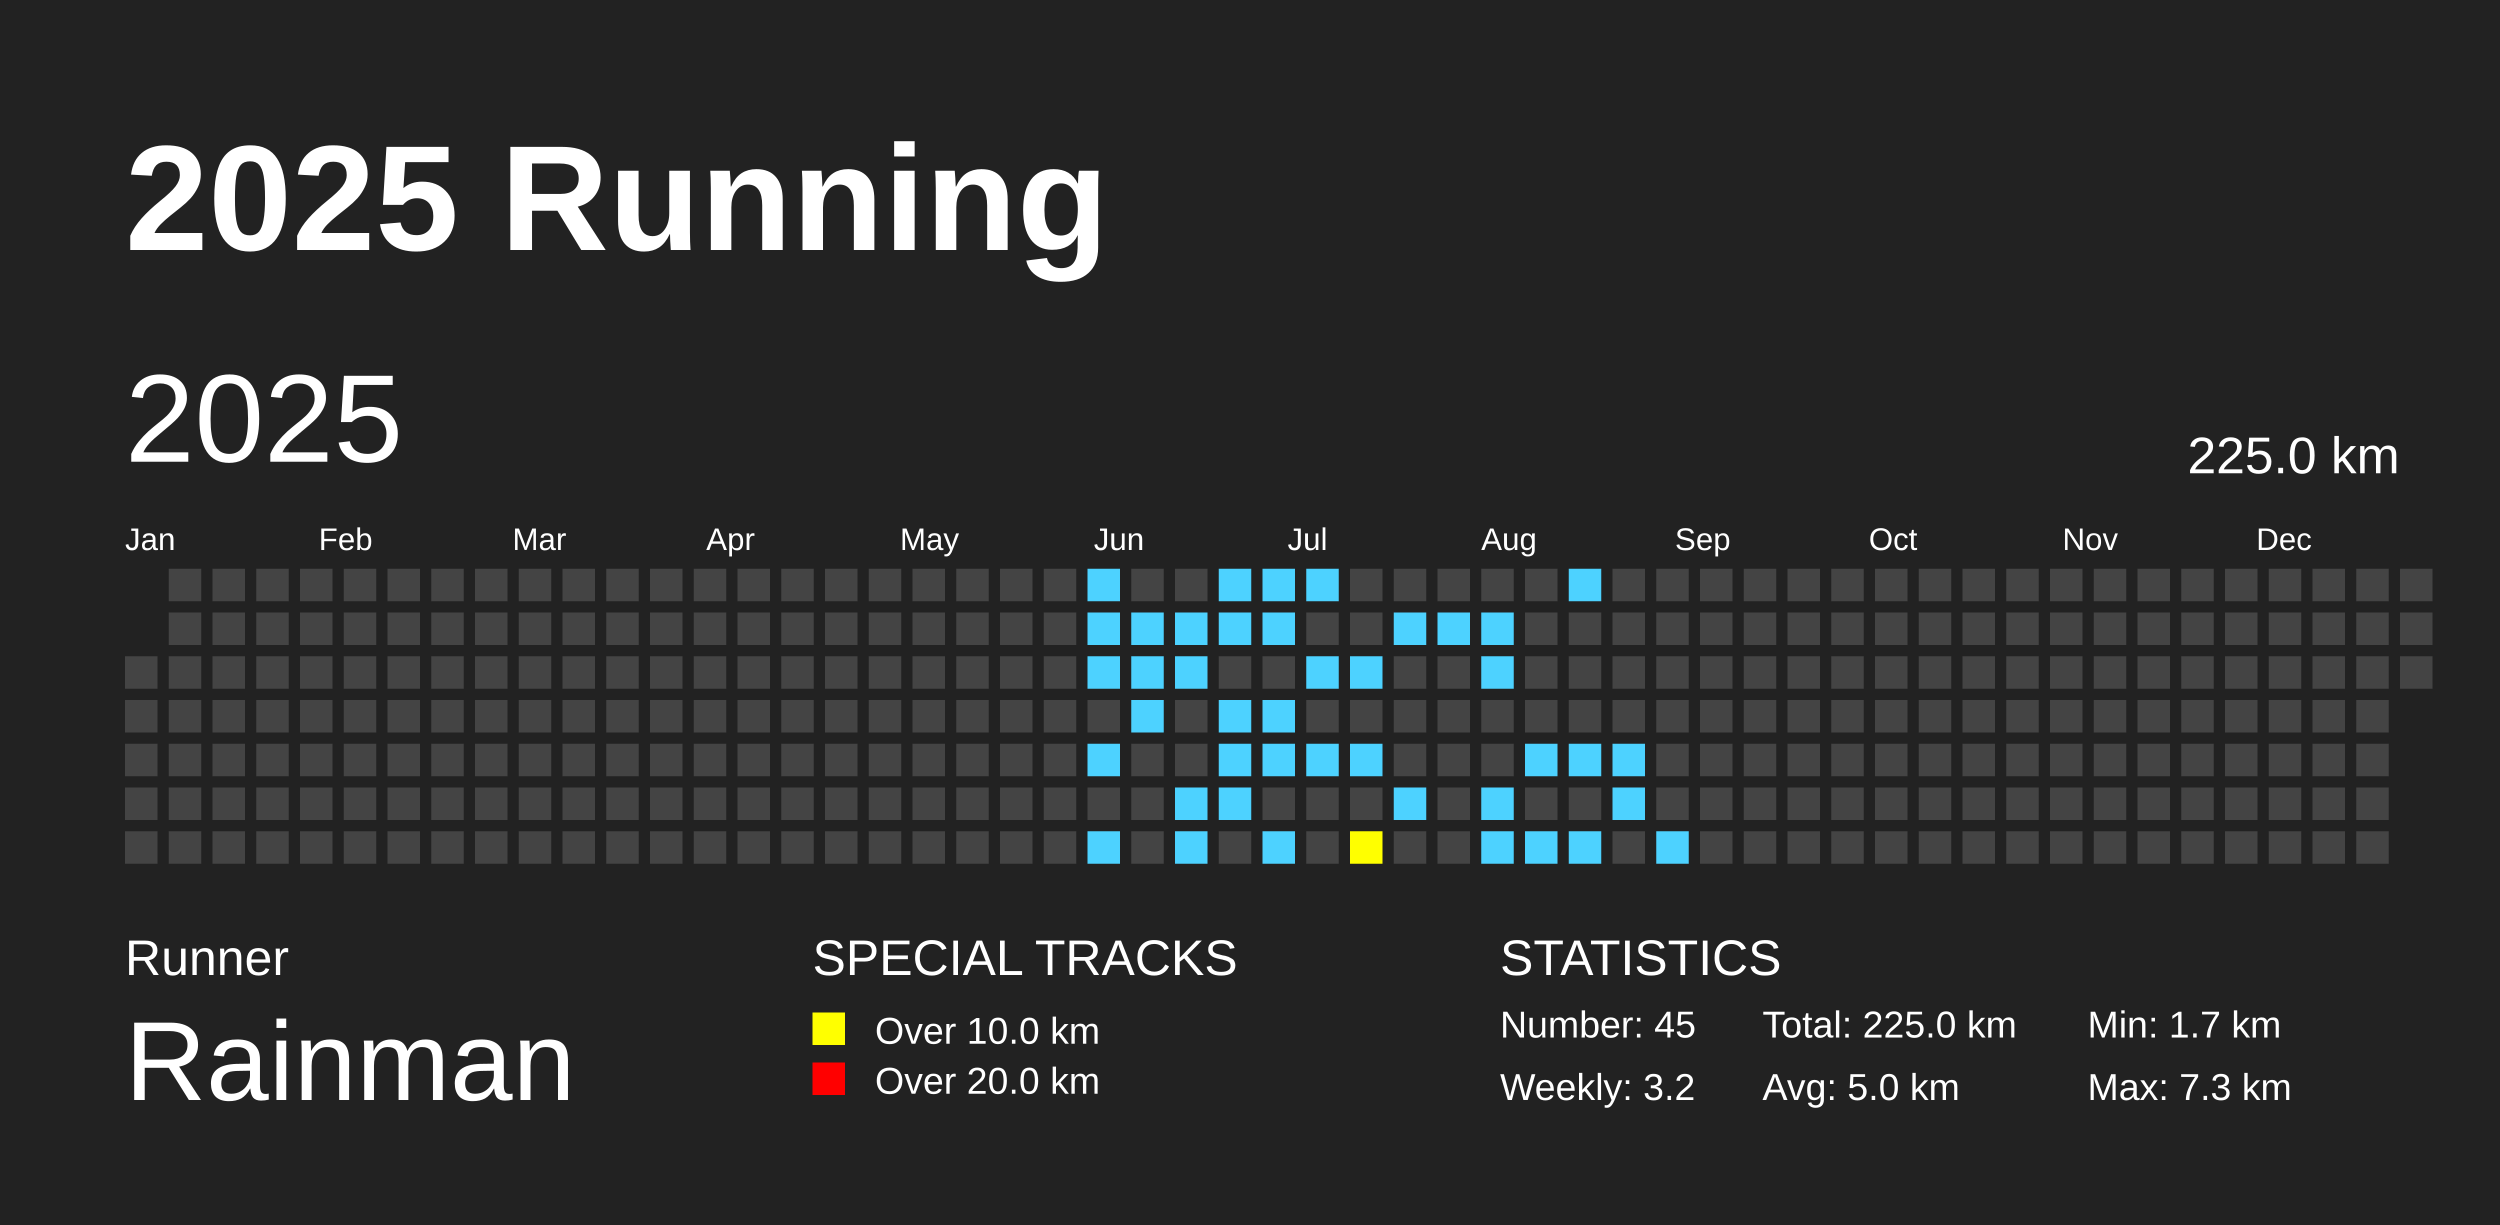
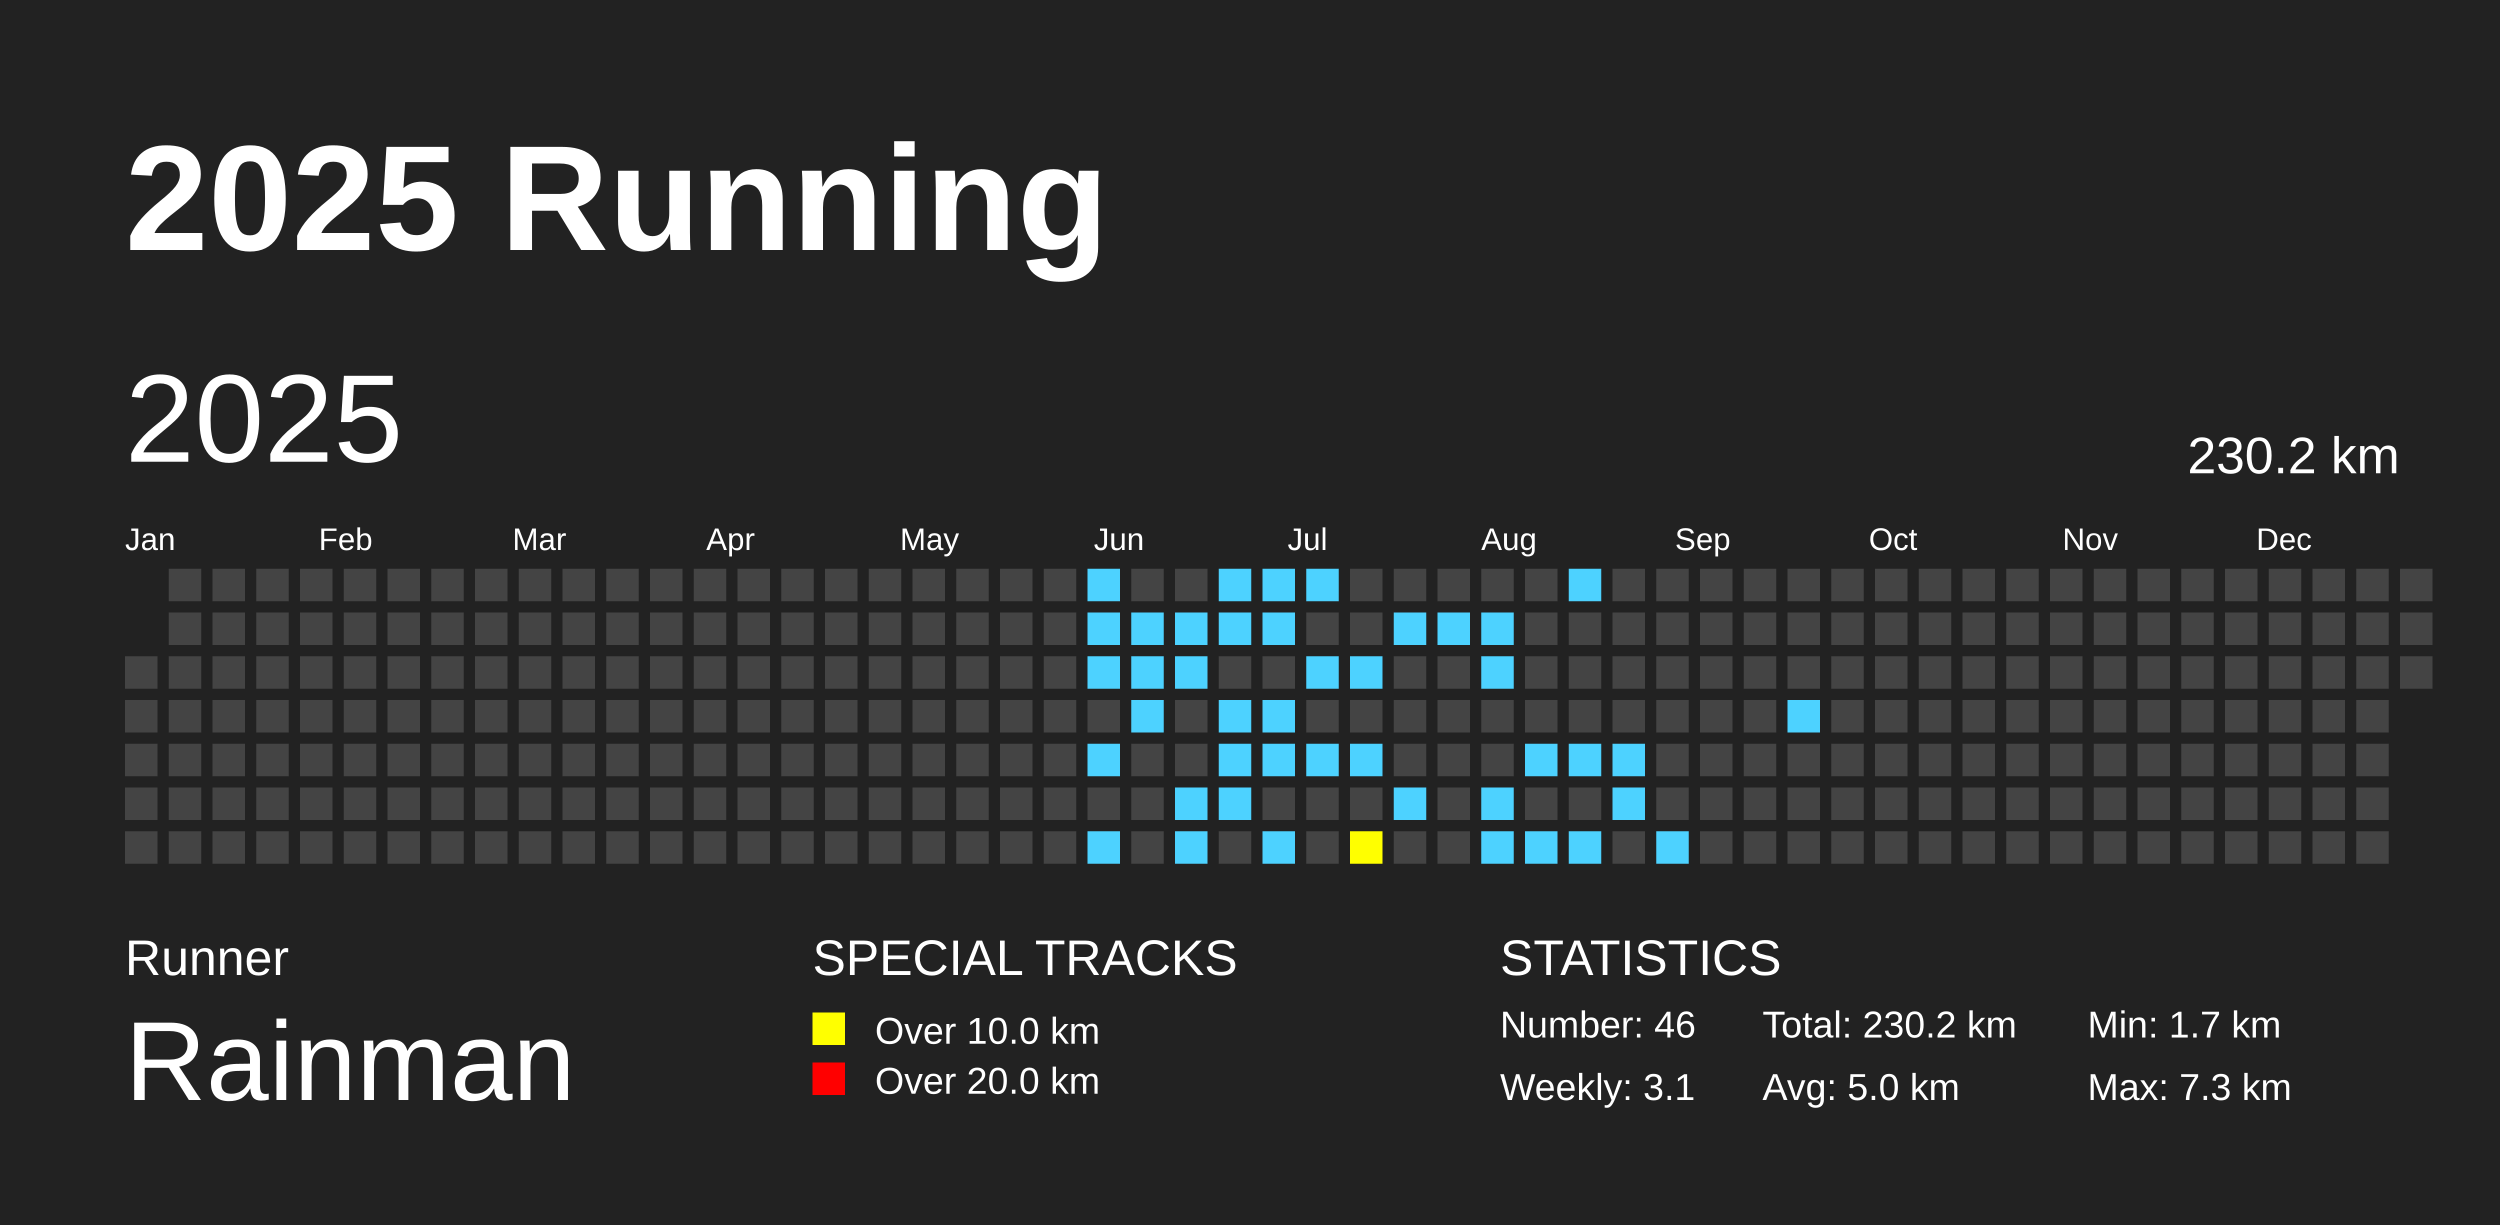
<svg xmlns="http://www.w3.org/2000/svg" baseProfile="full" height="98mm" version="1.1" viewBox="0,0,200,98" width="200mm">
  <defs />
  <rect fill="#222222" height="98" width="200" x="0" y="0" />
  <text fill="#FFFFFF" style="font-size:12px; font-family:Arial; font-weight:bold;" x="10" y="20">2025 Running</text>
  <text fill="#FFFFFF" style="font-size:4px; font-family:Arial" x="10" y="78">Runner</text>
  <text fill="#FFFFFF" style="font-size:9px; font-family:Arial" x="10" y="88">Rainman</text>
  <text fill="#FFFFFF" style="font-size:4px; font-family:Arial" x="65" y="78">SPECIAL TRACKS</text>
  <rect fill="yellow" height="2.6" width="2.6" x="65" y="81" />
  <text fill="#FFFFFF" style="font-size:3px; font-family:Arial" x="70" y="83.5">Over 10.0 km</text>
  <rect fill="red" height="2.6" width="2.6" x="65" y="85" />
  <text fill="#FFFFFF" style="font-size:3px; font-family:Arial" x="70" y="87.5">Over 20.0 km</text>
  <text fill="#FFFFFF" style="font-size:4px; font-family:Arial" x="120" y="78">STATISTICS</text>
-   <text fill="#FFFFFF" style="font-size:3px; font-family:Arial" x="120" y="83">Number: 45</text>
-   <text fill="#FFFFFF" style="font-size:3px; font-family:Arial" x="120" y="88">Weekly: 3.2</text>
-   <text fill="#FFFFFF" style="font-size:3px; font-family:Arial" x="141" y="83">Total: 225.0 km</text>
+   <text fill="#FFFFFF" style="font-size:3px; font-family:Arial" x="120" y="83">Number: 46</text>
+   <text fill="#FFFFFF" style="font-size:3px; font-family:Arial" x="120" y="88">Weekly: 3.1</text>
+   <text fill="#FFFFFF" style="font-size:3px; font-family:Arial" x="141" y="83">Total: 230.2 km</text>
  <text fill="#FFFFFF" style="font-size:3px; font-family:Arial" x="141" y="88">Avg: 5.0 km</text>
  <text fill="#FFFFFF" style="font-size:3px; font-family:Arial" x="167" y="83">Min: 1.7 km</text>
  <text fill="#FFFFFF" style="font-size:3px; font-family:Arial" x="167" y="88">Max: 7.3 km</text>
  <text dominant-baseline="hanging" fill="#FFFFFF" style="font-size:10.0px; font-family:Arial;" x="10" y="30">2025</text>
-   <text dominant-baseline="hanging" fill="#FFFFFF" style="font-size:4.125px; font-family:Arial;" x="175" y="35">225.0 km</text>
+   <text dominant-baseline="hanging" fill="#FFFFFF" style="font-size:4.125px; font-family:Arial;" x="175" y="35">230.2 km</text>
  <text fill="#FFFFFF" style="font-size:2.5px; font-family:Arial" x="10.0" y="44">Jan</text>
  <text fill="#FFFFFF" style="font-size:2.5px; font-family:Arial" x="25.5" y="44">Feb</text>
  <text fill="#FFFFFF" style="font-size:2.5px; font-family:Arial" x="41.0" y="44">Mar</text>
  <text fill="#FFFFFF" style="font-size:2.5px; font-family:Arial" x="56.5" y="44">Apr</text>
  <text fill="#FFFFFF" style="font-size:2.5px; font-family:Arial" x="72.0" y="44">May</text>
  <text fill="#FFFFFF" style="font-size:2.5px; font-family:Arial" x="87.5" y="44">Jun</text>
  <text fill="#FFFFFF" style="font-size:2.5px; font-family:Arial" x="103.0" y="44">Jul</text>
  <text fill="#FFFFFF" style="font-size:2.5px; font-family:Arial" x="118.5" y="44">Aug</text>
  <text fill="#FFFFFF" style="font-size:2.5px; font-family:Arial" x="134.0" y="44">Sep</text>
  <text fill="#FFFFFF" style="font-size:2.5px; font-family:Arial" x="149.5" y="44">Oct</text>
  <text fill="#FFFFFF" style="font-size:2.5px; font-family:Arial" x="165.0" y="44">Nov</text>
  <text fill="#FFFFFF" style="font-size:2.5px; font-family:Arial" x="180.5" y="44">Dec</text>
  <rect fill="#444444" height="2.6" width="2.6" x="10.0" y="52.5" />
  <rect fill="#444444" height="2.6" width="2.6" x="10.0" y="56.0" />
  <rect fill="#444444" height="2.6" width="2.6" x="10.0" y="59.5" />
  <rect fill="#444444" height="2.6" width="2.6" x="10.0" y="63.0" />
  <rect fill="#444444" height="2.6" width="2.6" x="10.0" y="66.5" />
  <rect fill="#444444" height="2.6" width="2.6" x="13.5" y="45.5" />
  <rect fill="#444444" height="2.6" width="2.6" x="13.5" y="49.0" />
  <rect fill="#444444" height="2.6" width="2.6" x="13.5" y="52.5" />
  <rect fill="#444444" height="2.6" width="2.6" x="13.5" y="56.0" />
  <rect fill="#444444" height="2.6" width="2.6" x="13.5" y="59.5" />
  <rect fill="#444444" height="2.6" width="2.6" x="13.5" y="63.0" />
  <rect fill="#444444" height="2.6" width="2.6" x="13.5" y="66.5" />
  <rect fill="#444444" height="2.6" width="2.6" x="17.0" y="45.5" />
  <rect fill="#444444" height="2.6" width="2.6" x="17.0" y="49.0" />
  <rect fill="#444444" height="2.6" width="2.6" x="17.0" y="52.5" />
  <rect fill="#444444" height="2.6" width="2.6" x="17.0" y="56.0" />
  <rect fill="#444444" height="2.6" width="2.6" x="17.0" y="59.5" />
  <rect fill="#444444" height="2.6" width="2.6" x="17.0" y="63.0" />
  <rect fill="#444444" height="2.6" width="2.6" x="17.0" y="66.5" />
  <rect fill="#444444" height="2.6" width="2.6" x="20.5" y="45.5" />
  <rect fill="#444444" height="2.6" width="2.6" x="20.5" y="49.0" />
  <rect fill="#444444" height="2.6" width="2.6" x="20.5" y="52.5" />
  <rect fill="#444444" height="2.6" width="2.6" x="20.5" y="56.0" />
  <rect fill="#444444" height="2.6" width="2.6" x="20.5" y="59.5" />
  <rect fill="#444444" height="2.6" width="2.6" x="20.5" y="63.0" />
  <rect fill="#444444" height="2.6" width="2.6" x="20.5" y="66.5" />
  <rect fill="#444444" height="2.6" width="2.6" x="24.0" y="45.5" />
  <rect fill="#444444" height="2.6" width="2.6" x="24.0" y="49.0" />
  <rect fill="#444444" height="2.6" width="2.6" x="24.0" y="52.5" />
  <rect fill="#444444" height="2.6" width="2.6" x="24.0" y="56.0" />
  <rect fill="#444444" height="2.6" width="2.6" x="24.0" y="59.5" />
  <rect fill="#444444" height="2.6" width="2.6" x="24.0" y="63.0" />
  <rect fill="#444444" height="2.6" width="2.6" x="24.0" y="66.5" />
  <rect fill="#444444" height="2.6" width="2.6" x="27.5" y="45.5" />
  <rect fill="#444444" height="2.6" width="2.6" x="27.5" y="49.0" />
  <rect fill="#444444" height="2.6" width="2.6" x="27.5" y="52.5" />
  <rect fill="#444444" height="2.6" width="2.6" x="27.5" y="56.0" />
  <rect fill="#444444" height="2.6" width="2.6" x="27.5" y="59.5" />
  <rect fill="#444444" height="2.6" width="2.6" x="27.5" y="63.0" />
  <rect fill="#444444" height="2.6" width="2.6" x="27.5" y="66.5" />
  <rect fill="#444444" height="2.6" width="2.6" x="31.0" y="45.5" />
  <rect fill="#444444" height="2.6" width="2.6" x="31.0" y="49.0" />
  <rect fill="#444444" height="2.6" width="2.6" x="31.0" y="52.5" />
  <rect fill="#444444" height="2.6" width="2.6" x="31.0" y="56.0" />
  <rect fill="#444444" height="2.6" width="2.6" x="31.0" y="59.5" />
  <rect fill="#444444" height="2.6" width="2.6" x="31.0" y="63.0" />
  <rect fill="#444444" height="2.6" width="2.6" x="31.0" y="66.5" />
  <rect fill="#444444" height="2.6" width="2.6" x="34.5" y="45.5" />
  <rect fill="#444444" height="2.6" width="2.6" x="34.5" y="49.0" />
  <rect fill="#444444" height="2.6" width="2.6" x="34.5" y="52.5" />
  <rect fill="#444444" height="2.6" width="2.6" x="34.5" y="56.0" />
  <rect fill="#444444" height="2.6" width="2.6" x="34.5" y="59.5" />
  <rect fill="#444444" height="2.6" width="2.6" x="34.5" y="63.0" />
  <rect fill="#444444" height="2.6" width="2.6" x="34.5" y="66.5" />
  <rect fill="#444444" height="2.6" width="2.6" x="38.0" y="45.5" />
  <rect fill="#444444" height="2.6" width="2.6" x="38.0" y="49.0" />
  <rect fill="#444444" height="2.6" width="2.6" x="38.0" y="52.5" />
  <rect fill="#444444" height="2.6" width="2.6" x="38.0" y="56.0" />
  <rect fill="#444444" height="2.6" width="2.6" x="38.0" y="59.5" />
  <rect fill="#444444" height="2.6" width="2.6" x="38.0" y="63.0" />
  <rect fill="#444444" height="2.6" width="2.6" x="38.0" y="66.5" />
  <rect fill="#444444" height="2.6" width="2.6" x="41.5" y="45.5" />
  <rect fill="#444444" height="2.6" width="2.6" x="41.5" y="49.0" />
  <rect fill="#444444" height="2.6" width="2.6" x="41.5" y="52.5" />
  <rect fill="#444444" height="2.6" width="2.6" x="41.5" y="56.0" />
  <rect fill="#444444" height="2.6" width="2.6" x="41.5" y="59.5" />
  <rect fill="#444444" height="2.6" width="2.6" x="41.5" y="63.0" />
  <rect fill="#444444" height="2.6" width="2.6" x="41.5" y="66.5" />
  <rect fill="#444444" height="2.6" width="2.6" x="45.0" y="45.5" />
  <rect fill="#444444" height="2.6" width="2.6" x="45.0" y="49.0" />
  <rect fill="#444444" height="2.6" width="2.6" x="45.0" y="52.5" />
  <rect fill="#444444" height="2.6" width="2.6" x="45.0" y="56.0" />
  <rect fill="#444444" height="2.6" width="2.6" x="45.0" y="59.5" />
  <rect fill="#444444" height="2.6" width="2.6" x="45.0" y="63.0" />
  <rect fill="#444444" height="2.6" width="2.6" x="45.0" y="66.5" />
  <rect fill="#444444" height="2.6" width="2.6" x="48.5" y="45.5" />
  <rect fill="#444444" height="2.6" width="2.6" x="48.5" y="49.0" />
  <rect fill="#444444" height="2.6" width="2.6" x="48.5" y="52.5" />
  <rect fill="#444444" height="2.6" width="2.6" x="48.5" y="56.0" />
  <rect fill="#444444" height="2.6" width="2.6" x="48.5" y="59.5" />
  <rect fill="#444444" height="2.6" width="2.6" x="48.5" y="63.0" />
  <rect fill="#444444" height="2.6" width="2.6" x="48.5" y="66.5" />
  <rect fill="#444444" height="2.6" width="2.6" x="52.0" y="45.5" />
  <rect fill="#444444" height="2.6" width="2.6" x="52.0" y="49.0" />
  <rect fill="#444444" height="2.6" width="2.6" x="52.0" y="52.5" />
  <rect fill="#444444" height="2.6" width="2.6" x="52.0" y="56.0" />
  <rect fill="#444444" height="2.6" width="2.6" x="52.0" y="59.5" />
  <rect fill="#444444" height="2.6" width="2.6" x="52.0" y="63.0" />
  <rect fill="#444444" height="2.6" width="2.6" x="52.0" y="66.5" />
  <rect fill="#444444" height="2.6" width="2.6" x="55.5" y="45.5" />
  <rect fill="#444444" height="2.6" width="2.6" x="55.5" y="49.0" />
  <rect fill="#444444" height="2.6" width="2.6" x="55.5" y="52.5" />
  <rect fill="#444444" height="2.6" width="2.6" x="55.5" y="56.0" />
  <rect fill="#444444" height="2.6" width="2.6" x="55.5" y="59.5" />
  <rect fill="#444444" height="2.6" width="2.6" x="55.5" y="63.0" />
  <rect fill="#444444" height="2.6" width="2.6" x="55.5" y="66.5" />
  <rect fill="#444444" height="2.6" width="2.6" x="59.0" y="45.5" />
  <rect fill="#444444" height="2.6" width="2.6" x="59.0" y="49.0" />
  <rect fill="#444444" height="2.6" width="2.6" x="59.0" y="52.5" />
  <rect fill="#444444" height="2.6" width="2.6" x="59.0" y="56.0" />
  <rect fill="#444444" height="2.6" width="2.6" x="59.0" y="59.5" />
  <rect fill="#444444" height="2.6" width="2.6" x="59.0" y="63.0" />
  <rect fill="#444444" height="2.6" width="2.6" x="59.0" y="66.5" />
  <rect fill="#444444" height="2.6" width="2.6" x="62.5" y="45.5" />
  <rect fill="#444444" height="2.6" width="2.6" x="62.5" y="49.0" />
  <rect fill="#444444" height="2.6" width="2.6" x="62.5" y="52.5" />
  <rect fill="#444444" height="2.6" width="2.6" x="62.5" y="56.0" />
  <rect fill="#444444" height="2.6" width="2.6" x="62.5" y="59.5" />
  <rect fill="#444444" height="2.6" width="2.6" x="62.5" y="63.0" />
  <rect fill="#444444" height="2.6" width="2.6" x="62.5" y="66.5" />
  <rect fill="#444444" height="2.6" width="2.6" x="66.0" y="45.5" />
  <rect fill="#444444" height="2.6" width="2.6" x="66.0" y="49.0" />
  <rect fill="#444444" height="2.6" width="2.6" x="66.0" y="52.5" />
  <rect fill="#444444" height="2.6" width="2.6" x="66.0" y="56.0" />
  <rect fill="#444444" height="2.6" width="2.6" x="66.0" y="59.5" />
  <rect fill="#444444" height="2.6" width="2.6" x="66.0" y="63.0" />
  <rect fill="#444444" height="2.6" width="2.6" x="66.0" y="66.5" />
  <rect fill="#444444" height="2.6" width="2.6" x="69.5" y="45.5" />
  <rect fill="#444444" height="2.6" width="2.6" x="69.5" y="49.0" />
  <rect fill="#444444" height="2.6" width="2.6" x="69.5" y="52.5" />
  <rect fill="#444444" height="2.6" width="2.6" x="69.5" y="56.0" />
  <rect fill="#444444" height="2.6" width="2.6" x="69.5" y="59.5" />
  <rect fill="#444444" height="2.6" width="2.6" x="69.5" y="63.0" />
  <rect fill="#444444" height="2.6" width="2.6" x="69.5" y="66.5" />
  <rect fill="#444444" height="2.6" width="2.6" x="73.0" y="45.5" />
  <rect fill="#444444" height="2.6" width="2.6" x="73.0" y="49.0" />
  <rect fill="#444444" height="2.6" width="2.6" x="73.0" y="52.5" />
  <rect fill="#444444" height="2.6" width="2.6" x="73.0" y="56.0" />
  <rect fill="#444444" height="2.6" width="2.6" x="73.0" y="59.5" />
  <rect fill="#444444" height="2.6" width="2.6" x="73.0" y="63.0" />
  <rect fill="#444444" height="2.6" width="2.6" x="73.0" y="66.5" />
  <rect fill="#444444" height="2.6" width="2.6" x="76.5" y="45.5" />
  <rect fill="#444444" height="2.6" width="2.6" x="76.5" y="49.0" />
  <rect fill="#444444" height="2.6" width="2.6" x="76.5" y="52.5" />
  <rect fill="#444444" height="2.6" width="2.6" x="76.5" y="56.0" />
  <rect fill="#444444" height="2.6" width="2.6" x="76.5" y="59.5" />
  <rect fill="#444444" height="2.6" width="2.6" x="76.5" y="63.0" />
  <rect fill="#444444" height="2.6" width="2.6" x="76.5" y="66.5" />
  <rect fill="#444444" height="2.6" width="2.6" x="80.0" y="45.5" />
  <rect fill="#444444" height="2.6" width="2.6" x="80.0" y="49.0" />
  <rect fill="#444444" height="2.6" width="2.6" x="80.0" y="52.5" />
  <rect fill="#444444" height="2.6" width="2.6" x="80.0" y="56.0" />
  <rect fill="#444444" height="2.6" width="2.6" x="80.0" y="59.5" />
  <rect fill="#444444" height="2.6" width="2.6" x="80.0" y="63.0" />
  <rect fill="#444444" height="2.6" width="2.6" x="80.0" y="66.5" />
  <rect fill="#444444" height="2.6" width="2.6" x="83.5" y="45.5" />
  <rect fill="#444444" height="2.6" width="2.6" x="83.5" y="49.0" />
  <rect fill="#444444" height="2.6" width="2.6" x="83.5" y="52.5" />
  <rect fill="#444444" height="2.6" width="2.6" x="83.5" y="56.0" />
  <rect fill="#444444" height="2.6" width="2.6" x="83.5" y="59.5" />
  <rect fill="#444444" height="2.6" width="2.6" x="83.5" y="63.0" />
  <rect fill="#444444" height="2.6" width="2.6" x="83.5" y="66.5" />
  <rect fill="#4DD2FF" height="2.6" width="2.6" x="87.0" y="45.5" />
  <rect fill="#4DD2FF" height="2.6" width="2.6" x="87.0" y="49.0" />
  <rect fill="#4DD2FF" height="2.6" width="2.6" x="87.0" y="52.5" />
  <rect fill="#444444" height="2.6" width="2.6" x="87.0" y="56.0" />
  <rect fill="#4DD2FF" height="2.6" width="2.6" x="87.0" y="59.5" />
  <rect fill="#444444" height="2.6" width="2.6" x="87.0" y="63.0" />
  <rect fill="#4DD2FF" height="2.6" width="2.6" x="87.0" y="66.5" />
  <rect fill="#444444" height="2.6" width="2.6" x="90.5" y="45.5" />
  <rect fill="#4DD2FF" height="2.6" width="2.6" x="90.5" y="49.0" />
  <rect fill="#4DD2FF" height="2.6" width="2.6" x="90.5" y="52.5" />
  <rect fill="#4DD2FF" height="2.6" width="2.6" x="90.5" y="56.0" />
  <rect fill="#444444" height="2.6" width="2.6" x="90.5" y="59.5" />
  <rect fill="#444444" height="2.6" width="2.6" x="90.5" y="63.0" />
  <rect fill="#444444" height="2.6" width="2.6" x="90.5" y="66.5" />
  <rect fill="#444444" height="2.6" width="2.6" x="94.0" y="45.5" />
  <rect fill="#4DD2FF" height="2.6" width="2.6" x="94.0" y="49.0" />
  <rect fill="#4DD2FF" height="2.6" width="2.6" x="94.0" y="52.5" />
  <rect fill="#444444" height="2.6" width="2.6" x="94.0" y="56.0" />
  <rect fill="#444444" height="2.6" width="2.6" x="94.0" y="59.5" />
  <rect fill="#4DD2FF" height="2.6" width="2.6" x="94.0" y="63.0" />
  <rect fill="#4DD2FF" height="2.6" width="2.6" x="94.0" y="66.5" />
  <rect fill="#4DD2FF" height="2.6" width="2.6" x="97.5" y="45.5" />
  <rect fill="#4DD2FF" height="2.6" width="2.6" x="97.5" y="49.0" />
  <rect fill="#444444" height="2.6" width="2.6" x="97.5" y="52.5" />
  <rect fill="#4DD2FF" height="2.6" width="2.6" x="97.5" y="56.0" />
  <rect fill="#4DD2FF" height="2.6" width="2.6" x="97.5" y="59.5" />
  <rect fill="#4DD2FF" height="2.6" width="2.6" x="97.5" y="63.0" />
  <rect fill="#444444" height="2.6" width="2.6" x="97.5" y="66.5" />
  <rect fill="#4DD2FF" height="2.6" width="2.6" x="101.0" y="45.5" />
  <rect fill="#4DD2FF" height="2.6" width="2.6" x="101.0" y="49.0" />
  <rect fill="#444444" height="2.6" width="2.6" x="101.0" y="52.5" />
  <rect fill="#4DD2FF" height="2.6" width="2.6" x="101.0" y="56.0" />
  <rect fill="#4DD2FF" height="2.6" width="2.6" x="101.0" y="59.5" />
  <rect fill="#444444" height="2.6" width="2.6" x="101.0" y="63.0" />
  <rect fill="#4DD2FF" height="2.6" width="2.6" x="101.0" y="66.5" />
  <rect fill="#4DD2FF" height="2.6" width="2.6" x="104.5" y="45.5" />
  <rect fill="#444444" height="2.6" width="2.6" x="104.5" y="49.0" />
  <rect fill="#4DD2FF" height="2.6" width="2.6" x="104.5" y="52.5" />
  <rect fill="#444444" height="2.6" width="2.6" x="104.5" y="56.0" />
  <rect fill="#4DD2FF" height="2.6" width="2.6" x="104.5" y="59.5" />
  <rect fill="#444444" height="2.6" width="2.6" x="104.5" y="63.0" />
  <rect fill="#444444" height="2.6" width="2.6" x="104.5" y="66.5" />
  <rect fill="#444444" height="2.6" width="2.6" x="108.0" y="45.5" />
  <rect fill="#444444" height="2.6" width="2.6" x="108.0" y="49.0" />
  <rect fill="#4DD2FF" height="2.6" width="2.6" x="108.0" y="52.5" />
  <rect fill="#444444" height="2.6" width="2.6" x="108.0" y="56.0" />
  <rect fill="#4DD2FF" height="2.6" width="2.6" x="108.0" y="59.5" />
  <rect fill="#444444" height="2.6" width="2.6" x="108.0" y="63.0" />
  <rect fill="yellow" height="2.6" width="2.6" x="108.0" y="66.5" />
  <rect fill="#444444" height="2.6" width="2.6" x="111.5" y="45.5" />
  <rect fill="#4DD2FF" height="2.6" width="2.6" x="111.5" y="49.0" />
  <rect fill="#444444" height="2.6" width="2.6" x="111.5" y="52.5" />
  <rect fill="#444444" height="2.6" width="2.6" x="111.5" y="56.0" />
  <rect fill="#444444" height="2.6" width="2.6" x="111.5" y="59.5" />
  <rect fill="#4DD2FF" height="2.6" width="2.6" x="111.5" y="63.0" />
  <rect fill="#444444" height="2.6" width="2.6" x="111.5" y="66.5" />
  <rect fill="#444444" height="2.6" width="2.6" x="115.0" y="45.5" />
  <rect fill="#4DD2FF" height="2.6" width="2.6" x="115.0" y="49.0" />
  <rect fill="#444444" height="2.6" width="2.6" x="115.0" y="52.5" />
  <rect fill="#444444" height="2.6" width="2.6" x="115.0" y="56.0" />
  <rect fill="#444444" height="2.6" width="2.6" x="115.0" y="59.5" />
  <rect fill="#444444" height="2.6" width="2.6" x="115.0" y="63.0" />
  <rect fill="#444444" height="2.6" width="2.6" x="115.0" y="66.5" />
  <rect fill="#444444" height="2.6" width="2.6" x="118.5" y="45.5" />
  <rect fill="#4DD2FF" height="2.6" width="2.6" x="118.5" y="49.0" />
  <rect fill="#4DD2FF" height="2.6" width="2.6" x="118.5" y="52.5" />
  <rect fill="#444444" height="2.6" width="2.6" x="118.5" y="56.0" />
  <rect fill="#444444" height="2.6" width="2.6" x="118.5" y="59.5" />
  <rect fill="#4DD2FF" height="2.6" width="2.6" x="118.5" y="63.0" />
  <rect fill="#4DD2FF" height="2.6" width="2.6" x="118.5" y="66.5" />
  <rect fill="#444444" height="2.6" width="2.6" x="122.0" y="45.5" />
  <rect fill="#444444" height="2.6" width="2.6" x="122.0" y="49.0" />
  <rect fill="#444444" height="2.6" width="2.6" x="122.0" y="52.5" />
  <rect fill="#444444" height="2.6" width="2.6" x="122.0" y="56.0" />
  <rect fill="#4DD2FF" height="2.6" width="2.6" x="122.0" y="59.5" />
  <rect fill="#444444" height="2.6" width="2.6" x="122.0" y="63.0" />
  <rect fill="#4DD2FF" height="2.6" width="2.6" x="122.0" y="66.5" />
  <rect fill="#4DD2FF" height="2.6" width="2.6" x="125.5" y="45.5" />
  <rect fill="#444444" height="2.6" width="2.6" x="125.5" y="49.0" />
  <rect fill="#444444" height="2.6" width="2.6" x="125.5" y="52.5" />
  <rect fill="#444444" height="2.6" width="2.6" x="125.5" y="56.0" />
  <rect fill="#4DD2FF" height="2.6" width="2.6" x="125.5" y="59.5" />
  <rect fill="#444444" height="2.6" width="2.6" x="125.5" y="63.0" />
  <rect fill="#4DD2FF" height="2.6" width="2.6" x="125.5" y="66.5" />
  <rect fill="#444444" height="2.6" width="2.6" x="129.0" y="45.5" />
  <rect fill="#444444" height="2.6" width="2.6" x="129.0" y="49.0" />
  <rect fill="#444444" height="2.6" width="2.6" x="129.0" y="52.5" />
  <rect fill="#444444" height="2.6" width="2.6" x="129.0" y="56.0" />
  <rect fill="#4DD2FF" height="2.6" width="2.6" x="129.0" y="59.5" />
  <rect fill="#4DD2FF" height="2.6" width="2.6" x="129.0" y="63.0" />
  <rect fill="#444444" height="2.6" width="2.6" x="129.0" y="66.5" />
  <rect fill="#444444" height="2.6" width="2.6" x="132.5" y="45.5" />
  <rect fill="#444444" height="2.6" width="2.6" x="132.5" y="49.0" />
  <rect fill="#444444" height="2.6" width="2.6" x="132.5" y="52.5" />
  <rect fill="#444444" height="2.6" width="2.6" x="132.5" y="56.0" />
  <rect fill="#444444" height="2.6" width="2.6" x="132.5" y="59.5" />
  <rect fill="#444444" height="2.6" width="2.6" x="132.5" y="63.0" />
  <rect fill="#4DD2FF" height="2.6" width="2.6" x="132.5" y="66.5" />
  <rect fill="#444444" height="2.6" width="2.6" x="136.0" y="45.5" />
  <rect fill="#444444" height="2.6" width="2.6" x="136.0" y="49.0" />
  <rect fill="#444444" height="2.6" width="2.6" x="136.0" y="52.5" />
  <rect fill="#444444" height="2.6" width="2.6" x="136.0" y="56.0" />
  <rect fill="#444444" height="2.6" width="2.6" x="136.0" y="59.5" />
  <rect fill="#444444" height="2.6" width="2.6" x="136.0" y="63.0" />
  <rect fill="#444444" height="2.6" width="2.6" x="136.0" y="66.5" />
  <rect fill="#444444" height="2.6" width="2.6" x="139.5" y="45.5" />
  <rect fill="#444444" height="2.6" width="2.6" x="139.5" y="49.0" />
  <rect fill="#444444" height="2.6" width="2.6" x="139.5" y="52.5" />
  <rect fill="#444444" height="2.6" width="2.6" x="139.5" y="56.0" />
  <rect fill="#444444" height="2.6" width="2.6" x="139.5" y="59.5" />
  <rect fill="#444444" height="2.6" width="2.6" x="139.5" y="63.0" />
  <rect fill="#444444" height="2.6" width="2.6" x="139.5" y="66.5" />
  <rect fill="#444444" height="2.6" width="2.6" x="143.0" y="45.5" />
  <rect fill="#444444" height="2.6" width="2.6" x="143.0" y="49.0" />
  <rect fill="#444444" height="2.6" width="2.6" x="143.0" y="52.5" />
-   <rect fill="#444444" height="2.6" width="2.6" x="143.0" y="56.0" />
+   <rect fill="#4DD2FF" height="2.6" width="2.6" x="143.0" y="56.0" />
  <rect fill="#444444" height="2.6" width="2.6" x="143.0" y="59.5" />
  <rect fill="#444444" height="2.6" width="2.6" x="143.0" y="63.0" />
  <rect fill="#444444" height="2.6" width="2.6" x="143.0" y="66.5" />
  <rect fill="#444444" height="2.6" width="2.6" x="146.5" y="45.5" />
  <rect fill="#444444" height="2.6" width="2.6" x="146.5" y="49.0" />
  <rect fill="#444444" height="2.6" width="2.6" x="146.5" y="52.5" />
  <rect fill="#444444" height="2.6" width="2.6" x="146.5" y="56.0" />
  <rect fill="#444444" height="2.6" width="2.6" x="146.5" y="59.5" />
  <rect fill="#444444" height="2.6" width="2.6" x="146.5" y="63.0" />
  <rect fill="#444444" height="2.6" width="2.6" x="146.5" y="66.5" />
  <rect fill="#444444" height="2.6" width="2.6" x="150.0" y="45.5" />
  <rect fill="#444444" height="2.6" width="2.6" x="150.0" y="49.0" />
  <rect fill="#444444" height="2.6" width="2.6" x="150.0" y="52.5" />
  <rect fill="#444444" height="2.6" width="2.6" x="150.0" y="56.0" />
  <rect fill="#444444" height="2.6" width="2.6" x="150.0" y="59.5" />
  <rect fill="#444444" height="2.6" width="2.6" x="150.0" y="63.0" />
  <rect fill="#444444" height="2.6" width="2.6" x="150.0" y="66.5" />
  <rect fill="#444444" height="2.6" width="2.6" x="153.5" y="45.5" />
  <rect fill="#444444" height="2.6" width="2.6" x="153.5" y="49.0" />
  <rect fill="#444444" height="2.6" width="2.6" x="153.5" y="52.5" />
  <rect fill="#444444" height="2.6" width="2.6" x="153.5" y="56.0" />
  <rect fill="#444444" height="2.6" width="2.6" x="153.5" y="59.5" />
  <rect fill="#444444" height="2.6" width="2.6" x="153.5" y="63.0" />
  <rect fill="#444444" height="2.6" width="2.6" x="153.5" y="66.5" />
  <rect fill="#444444" height="2.6" width="2.6" x="157.0" y="45.5" />
  <rect fill="#444444" height="2.6" width="2.6" x="157.0" y="49.0" />
  <rect fill="#444444" height="2.6" width="2.6" x="157.0" y="52.5" />
  <rect fill="#444444" height="2.6" width="2.6" x="157.0" y="56.0" />
  <rect fill="#444444" height="2.6" width="2.6" x="157.0" y="59.5" />
  <rect fill="#444444" height="2.6" width="2.6" x="157.0" y="63.0" />
  <rect fill="#444444" height="2.6" width="2.6" x="157.0" y="66.5" />
  <rect fill="#444444" height="2.6" width="2.6" x="160.5" y="45.5" />
  <rect fill="#444444" height="2.6" width="2.6" x="160.5" y="49.0" />
  <rect fill="#444444" height="2.6" width="2.6" x="160.5" y="52.5" />
  <rect fill="#444444" height="2.6" width="2.6" x="160.5" y="56.0" />
  <rect fill="#444444" height="2.6" width="2.6" x="160.5" y="59.5" />
  <rect fill="#444444" height="2.6" width="2.6" x="160.5" y="63.0" />
  <rect fill="#444444" height="2.6" width="2.6" x="160.5" y="66.5" />
  <rect fill="#444444" height="2.6" width="2.6" x="164.0" y="45.5" />
  <rect fill="#444444" height="2.6" width="2.6" x="164.0" y="49.0" />
  <rect fill="#444444" height="2.6" width="2.6" x="164.0" y="52.5" />
  <rect fill="#444444" height="2.6" width="2.6" x="164.0" y="56.0" />
  <rect fill="#444444" height="2.6" width="2.6" x="164.0" y="59.5" />
  <rect fill="#444444" height="2.6" width="2.6" x="164.0" y="63.0" />
  <rect fill="#444444" height="2.6" width="2.6" x="164.0" y="66.5" />
  <rect fill="#444444" height="2.6" width="2.6" x="167.5" y="45.5" />
  <rect fill="#444444" height="2.6" width="2.6" x="167.5" y="49.0" />
  <rect fill="#444444" height="2.6" width="2.6" x="167.5" y="52.5" />
  <rect fill="#444444" height="2.6" width="2.6" x="167.5" y="56.0" />
  <rect fill="#444444" height="2.6" width="2.6" x="167.5" y="59.5" />
  <rect fill="#444444" height="2.6" width="2.6" x="167.5" y="63.0" />
  <rect fill="#444444" height="2.6" width="2.6" x="167.5" y="66.5" />
  <rect fill="#444444" height="2.6" width="2.6" x="171.0" y="45.5" />
  <rect fill="#444444" height="2.6" width="2.6" x="171.0" y="49.0" />
  <rect fill="#444444" height="2.6" width="2.6" x="171.0" y="52.5" />
  <rect fill="#444444" height="2.6" width="2.6" x="171.0" y="56.0" />
  <rect fill="#444444" height="2.6" width="2.6" x="171.0" y="59.5" />
  <rect fill="#444444" height="2.6" width="2.6" x="171.0" y="63.0" />
  <rect fill="#444444" height="2.6" width="2.6" x="171.0" y="66.5" />
  <rect fill="#444444" height="2.6" width="2.6" x="174.5" y="45.5" />
  <rect fill="#444444" height="2.6" width="2.6" x="174.5" y="49.0" />
  <rect fill="#444444" height="2.6" width="2.6" x="174.5" y="52.5" />
  <rect fill="#444444" height="2.6" width="2.6" x="174.5" y="56.0" />
  <rect fill="#444444" height="2.6" width="2.6" x="174.5" y="59.5" />
  <rect fill="#444444" height="2.6" width="2.6" x="174.5" y="63.0" />
  <rect fill="#444444" height="2.6" width="2.6" x="174.5" y="66.5" />
  <rect fill="#444444" height="2.6" width="2.6" x="178.0" y="45.5" />
  <rect fill="#444444" height="2.6" width="2.6" x="178.0" y="49.0" />
  <rect fill="#444444" height="2.6" width="2.6" x="178.0" y="52.5" />
  <rect fill="#444444" height="2.6" width="2.6" x="178.0" y="56.0" />
  <rect fill="#444444" height="2.6" width="2.6" x="178.0" y="59.5" />
  <rect fill="#444444" height="2.6" width="2.6" x="178.0" y="63.0" />
  <rect fill="#444444" height="2.6" width="2.6" x="178.0" y="66.5" />
  <rect fill="#444444" height="2.6" width="2.6" x="181.5" y="45.5" />
  <rect fill="#444444" height="2.6" width="2.6" x="181.5" y="49.0" />
  <rect fill="#444444" height="2.6" width="2.6" x="181.5" y="52.5" />
  <rect fill="#444444" height="2.6" width="2.6" x="181.5" y="56.0" />
  <rect fill="#444444" height="2.6" width="2.6" x="181.5" y="59.5" />
  <rect fill="#444444" height="2.6" width="2.6" x="181.5" y="63.0" />
  <rect fill="#444444" height="2.6" width="2.6" x="181.5" y="66.5" />
  <rect fill="#444444" height="2.6" width="2.6" x="185.0" y="45.5" />
  <rect fill="#444444" height="2.6" width="2.6" x="185.0" y="49.0" />
  <rect fill="#444444" height="2.6" width="2.6" x="185.0" y="52.5" />
  <rect fill="#444444" height="2.6" width="2.6" x="185.0" y="56.0" />
  <rect fill="#444444" height="2.6" width="2.6" x="185.0" y="59.5" />
  <rect fill="#444444" height="2.6" width="2.6" x="185.0" y="63.0" />
  <rect fill="#444444" height="2.6" width="2.6" x="185.0" y="66.5" />
  <rect fill="#444444" height="2.6" width="2.6" x="188.5" y="45.5" />
  <rect fill="#444444" height="2.6" width="2.6" x="188.5" y="49.0" />
  <rect fill="#444444" height="2.6" width="2.6" x="188.5" y="52.5" />
  <rect fill="#444444" height="2.6" width="2.6" x="188.5" y="56.0" />
  <rect fill="#444444" height="2.6" width="2.6" x="188.5" y="59.5" />
  <rect fill="#444444" height="2.6" width="2.6" x="188.5" y="63.0" />
  <rect fill="#444444" height="2.6" width="2.6" x="188.5" y="66.5" />
  <rect fill="#444444" height="2.6" width="2.6" x="192.0" y="45.5" />
  <rect fill="#444444" height="2.6" width="2.6" x="192.0" y="49.0" />
  <rect fill="#444444" height="2.6" width="2.6" x="192.0" y="52.5" />
</svg>
